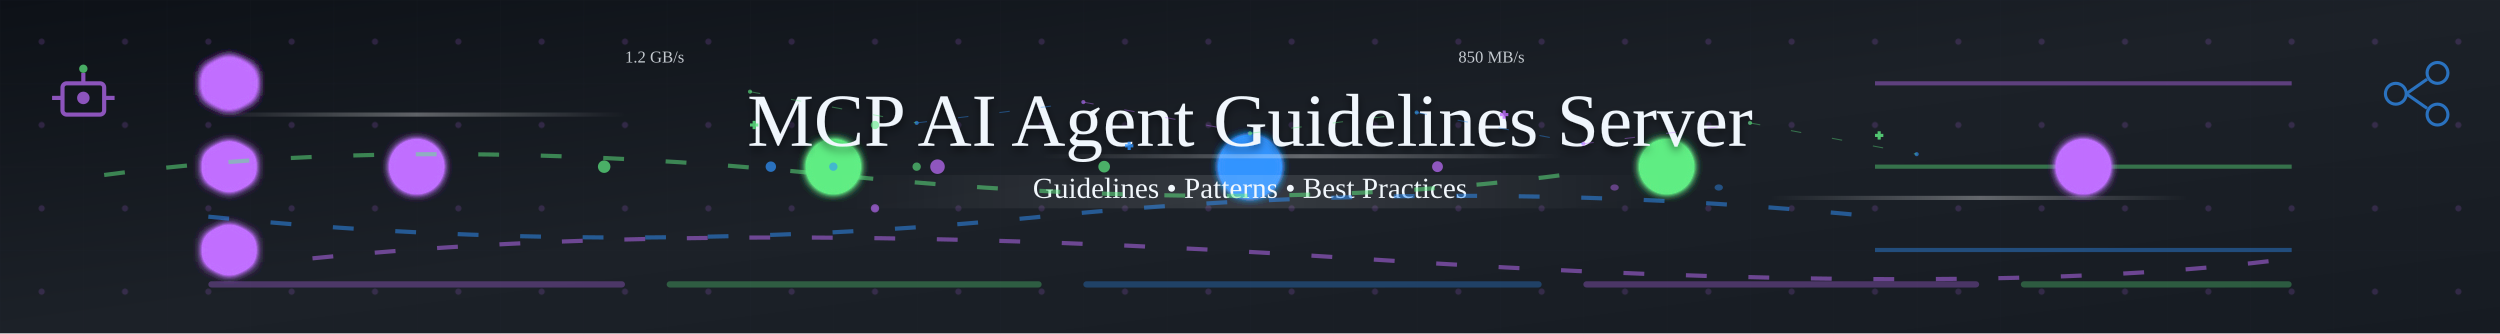
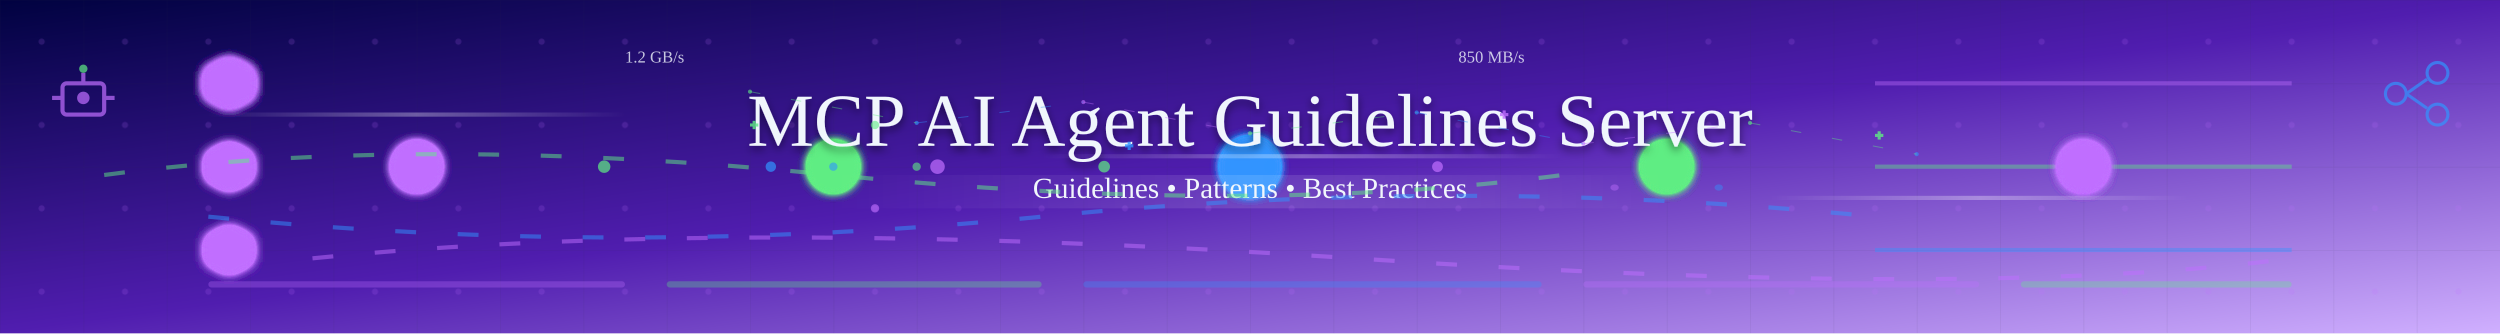
<svg xmlns="http://www.w3.org/2000/svg" width="1200" height="160" viewBox="0 0 1200 160" role="img" aria-label="Data Stream">
  <defs>
    <linearGradient id="bgDataGrad" x1="0%" y1="0%" x2="100%" y2="100%">
-       <stop offset="0%" style="stop-color:#0d1117;stop-opacity:1">
-         <animate attributeName="stop-color" values="#0d1117;#161b22;#0d1117" dur="6.0s" repeatCount="indefinite" />
+       <stop offset="0%" style="stop-color:#000240;stop-opacity:1">
+         <animate attributeName="stop-color" values="#000240;#501DAF;#000240" dur="6.0s" repeatCount="indefinite" />
      </stop>
-       <stop offset="50%" style="stop-color:#1c2128;stop-opacity:1" />
-       <stop offset="100%" style="stop-color:#161b22;stop-opacity:1">
-         <animate attributeName="stop-color" values="#161b22;#0d1117;#161b22" dur="6.0s" repeatCount="indefinite" />
+       <stop offset="50%" style="stop-color:#501DAF;stop-opacity:1" />
+       <stop offset="100%" style="stop-color:#D0B0FF;stop-opacity:1">
+         <animate attributeName="stop-color" values="#000240;#501DAF;#000240" dur="6.0s" repeatCount="indefinite" />
      </stop>
    </linearGradient>
    <radialGradient id="packetGlow" cx="50%" cy="50%" r="50%">
      <stop offset="0%" style="stop-color:#C06EFF;stop-opacity:1" />
      <stop offset="50%" style="stop-color:#5FED83;stop-opacity:0.6" />
      <stop offset="100%" style="stop-color:#3094FF;stop-opacity:0" />
    </radialGradient>
    <filter id="glow" x="-50%" y="-50%" width="200%" height="200%">
      <feGaussianBlur stdDeviation="3" result="blur" />
      <feColorMatrix in="blur" type="matrix" values="1 0 0 0 0  0 1 0 0 0  0 0 1 0 0  0 0 0 8 0" result="glow" />
      <feMerge>
        <feMergeNode in="glow" />
        <feMergeNode in="SourceGraphic" />
      </feMerge>
    </filter>
    <filter id="dropShadow" x="-50%" y="-50%" width="200%" height="200%">
      <feGaussianBlur in="SourceAlpha" stdDeviation="2" />
      <feOffset dx="0" dy="2" result="offsetblur" />
      <feFlood flood-color="#000000" flood-opacity="0.5" />
      <feComposite in2="offsetblur" operator="in" />
      <feMerge>
        <feMergeNode />
        <feMergeNode in="SourceGraphic" />
      </feMerge>
    </filter>
    <linearGradient id="shine04" x1="0%" y1="0%" x2="100%" y2="0%">
      <stop offset="0%" style="stop-color:#ffffff;stop-opacity:0" />
      <stop offset="50%" style="stop-color:#ffffff;stop-opacity:0.8" />
      <stop offset="100%" style="stop-color:#ffffff;stop-opacity:0" />
      <animate attributeName="x1" values="-100%;200%" dur="1.5s" repeatCount="indefinite" />
      <animate attributeName="x2" values="0%;300%" dur="1.5s" repeatCount="indefinite" />
    </linearGradient>
    <pattern id="dataGrid" x="0" y="0" width="40" height="40" patternUnits="userSpaceOnUse">
      <path d="M 0 0 L 40 0 M 0 0 L 0 40" stroke="#30363d" stroke-width="0.5" opacity="0.3" />
      <circle cx="20" cy="20" r="1.5" fill="#C06EFF" opacity="0.4" />
    </pattern>
    <polygon id="hexPacket" points="10,0 20,5 20,15 10,20 0,15 0,5" fill="#C06EFF" />
  </defs>
  <style>
    @media (prefers-color-scheme: dark) {
      .text-primary { fill: #f0f6fc; font-family: 'SF Pro Display', -apple-system, BlinkMacSystemFont, 'Segoe UI', 'Roboto', 'Helvetica Neue', Arial, sans-serif; font-weight: 700; letter-spacing: -0.5px; }
      .text-secondary { fill: #c9d1d9; font-family: 'SF Pro Text', -apple-system, BlinkMacSystemFont, 'Segoe UI', 'Roboto', 'Helvetica Neue', Arial, sans-serif; font-weight: 500; letter-spacing: 0.5px; }
    }
    @media (prefers-color-scheme: light) {
      .text-primary { fill: #24292f; font-family: 'SF Pro Display', -apple-system, BlinkMacSystemFont, 'Segoe UI', 'Roboto', 'Helvetica Neue', Arial, sans-serif; font-weight: 700; letter-spacing: -0.5px; }
      .text-secondary { fill: #1f2328; font-family: 'SF Pro Text', -apple-system, BlinkMacSystemFont, 'Segoe UI', 'Roboto', 'Helvetica Neue', Arial, sans-serif; font-weight: 500; letter-spacing: 0.5px; }
    }
    
    .data-packet { 
      animation: packet-flow 4s linear infinite; 
      filter: url(#glow);
    }
    @keyframes packet-flow {
      0% { opacity: 0; transform: translateX(0) scale(1.0); }
      10% { opacity: 1; transform: translateX(200.0px) scale(2.0); }
      90% { opacity: 1; transform: translateX(1800.0px) scale(2.0); }
      100% { opacity: 0; transform: translateX(2000.0px) scale(1.0); }
    }
    
    .network-node {
      animation: node-pulse 3s cubic-bezier(0.4, 0, 0.2, 1) infinite;
      transform-origin: center;
    }
    @keyframes node-pulse {
      0%, 100% { opacity: 0.5; transform: scale(2.0); }
      50% { opacity: 1; transform: scale(2.4); }
    }
    
    .stream-line {
      stroke-dasharray: 800;
      stroke-dashoffset: 800;
      animation: stream-draw 5s linear infinite;
    }
    @keyframes stream-draw {
      to { stroke-dashoffset: 0; }
    }
    
    .bandwidth-wave {
      animation: wave-move 3s ease-in-out infinite;
    }
    @keyframes wave-move {
      0%, 100% { d: path("M 0 80 Q 200 60, 400 80 T 800 80 T 1200 80"); }
      50% { d: path("M 0 80 Q 200 100, 400 80 T 800 80 T 1200 80"); }
    }
    
    .router-blink {
      animation: router-activity 2s cubic-bezier(0.4, 0, 0.6, 1) infinite;
    }
    @keyframes router-activity {
      0%, 100% { opacity: 0.3; }
      50% { opacity: 1; }
    }
    
    @media (prefers-reduced-motion: reduce) { 
      * { animation: none !important; } 
    }
  
    /* Enhanced header particle effects */
    .h-particle {
      animation: h-particle-rise 5s ease-out infinite;
    }
    @keyframes h-particle-rise {
      0% { opacity: 0; transform: translateY(60px) scale(0); }
      50% { opacity: 1; transform: translateY(30px) scale(2.5); }
      100% { opacity: 0; transform: translateY(0) scale(0); }
    }
    
    .h-sparkle {
      animation: h-sparkle-twinkle 2s ease-in-out infinite;
      transform-origin: center;
    }
    @keyframes h-sparkle-twinkle {
      0%, 100% { opacity: 0; transform: scale(0) rotate(0deg); }
      50% { opacity: 1; transform: scale(3) rotate(180deg); }
    }
    
    /* Energy waves */
    .h-energy {
      stroke-dasharray: 10 20;
      animation: h-energy-pulse 4s linear infinite;
    }
    @keyframes h-energy-pulse {
      to { stroke-dashoffset: -200; }
    }
    
    /* Orbital elements */
    .h-orbit {
      animation: h-orbit-spin 15s linear infinite;
      transform-origin: center;
    }
    @keyframes h-orbit-spin {
      to { transform: rotate(360deg); }
    }
    
    /* Glow intensity */
    .h-glow-intense {
      animation: h-glow-pulse 3s ease-in-out infinite;
    }
    @keyframes h-glow-pulse {
      0%, 100% { filter: drop-shadow(0 0 5px currentColor); opacity: 0.6; }
      50% { filter: drop-shadow(0 0 15px currentColor); opacity: 1; }
    }
    
    /* Beam effect */
    .h-beam {
      animation: h-beam-sweep 5s ease-in-out infinite;
      transform-origin: center;
    }
    @keyframes h-beam-sweep {
      0%, 100% { opacity: 0; transform: scaleX(0); }
      50% { opacity: 0.8; transform: scaleX(4); }
    }
    
    /* Constellation effect */
    .h-star {
      animation: h-star-blink 4s ease-in-out infinite;
    }
    @keyframes h-star-blink {
      0%, 100% { opacity: 0.2; r: 1px; }
      50% { opacity: 1; r: 3px; }
    }
    
    /* Network lines */
    .h-network {
      stroke-dasharray: 5 15;
      animation: h-network-pulse 6s linear infinite;
      opacity: 0.4;
    }
    @keyframes h-network-pulse {
      0%, 100% { opacity: 0.2; }
      50% { opacity: 0.8; stroke-dashoffset: -100; }
    }
    
    </style>
  <rect width="1200" height="160" fill="url(#bgDataGrad)" />
  <rect width="1200" height="160" fill="url(#dataGrid)" opacity="0.4" />
  <path class="stream-line" d="M 100 40 L 1100 40" fill="none" stroke="#C06EFF" stroke-width="2" opacity="0.4" style="animation-delay: 0s" />
  <path class="stream-line" d="M 100 80 L 1100 80" fill="none" stroke="#5FED83" stroke-width="2" opacity="0.4" style="animation-delay: 1s" />
  <path class="stream-line" d="M 100 120 L 1100 120" fill="none" stroke="#3094FF" stroke-width="2" opacity="0.4" style="animation-delay: 2s" />
  <g filter="url(#glow)">
    <circle class="network-node" cx="200" cy="80" r="10" fill="#C06EFF" style="animation-delay: 0s" />
    <circle class="network-node" cx="400" cy="80" r="10" fill="#5FED83" style="animation-delay: 0.5s" />
    <circle class="network-node" cx="600" cy="80" r="12" fill="#3094FF" style="animation-delay: 1s" />
    <circle class="network-node" cx="800" cy="80" r="10" fill="#5FED83" style="animation-delay: 1.5s" />
    <circle class="network-node" cx="1000" cy="80" r="10" fill="#C06EFF" style="animation-delay: 2s" />
  </g>
  <g class="data-packet" transform="translate(100, 30)" style="animation-delay: 0s">
    <use href="#hexPacket" opacity="0.8" />
  </g>
  <g class="data-packet" transform="translate(100, 70)" style="animation-delay: 1s">
    <use href="#hexPacket" fill="#5FED83" opacity="0.8" />
  </g>
  <g class="data-packet" transform="translate(100, 110)" style="animation-delay: 2s">
    <use href="#hexPacket" fill="#3094FF" opacity="0.8" />
  </g>
  <g class="data-packet" transform="translate(100, 30)" style="animation-delay: 3s">
    <use href="#hexPacket" fill="#C06EFF" opacity="0.8" />
  </g>
  <g opacity="0.3">
    <rect x="100" y="135" width="200" height="3" rx="1.5" fill="#C06EFF" />
    <rect x="320" y="135" width="180" height="3" rx="1.5" fill="#5FED83" />
    <rect x="520" y="135" width="220" height="3" rx="1.5" fill="#3094FF" />
    <rect x="760" y="135" width="190" height="3" rx="1.5" fill="#C06EFF" />
    <rect x="970" y="135" width="130" height="3" rx="1.5" fill="#5FED83" />
  </g>
  <g transform="translate(25, 30)" opacity="0.7">
    <rect x="5" y="10" width="20" height="15" rx="2" fill="none" stroke="#C06EFF" stroke-width="2" />
    <circle cx="15" cy="17" r="3" fill="#C06EFF" />
    <line x1="0" y1="17" x2="5" y2="17" stroke="#C06EFF" stroke-width="2" />
    <line x1="25" y1="17" x2="30" y2="17" stroke="#C06EFF" stroke-width="2" />
    <line x1="15" y1="5" x2="15" y2="10" stroke="#C06EFF" stroke-width="2" />
    <circle class="router-blink" cx="15" cy="3" r="2" fill="#5FED83" />
  </g>
  <g transform="translate(1150, 30)" opacity="0.7">
    <circle cx="0" cy="15" r="5" fill="none" stroke="#3094FF" stroke-width="1.5" />
    <circle cx="20" cy="5" r="5" fill="none" stroke="#3094FF" stroke-width="1.5" />
    <circle cx="20" cy="25" r="5" fill="none" stroke="#3094FF" stroke-width="1.5" />
    <line x1="5" y1="15" x2="15" y2="8" stroke="#3094FF" stroke-width="1.5" />
    <line x1="5" y1="15" x2="15" y2="22" stroke="#3094FF" stroke-width="1.5" />
  </g>
  <text x="300" y="30" class="text-secondary" font-size="8" opacity="0.8" fill="#f0f6fc">1.2 GB/s</text>
  <text x="700" y="30" class="text-secondary" font-size="8" opacity="0.8" fill="#f0f6fc">850 MB/s</text>
  <text x="600" y="70" text-anchor="middle" class="text-primary" font-size="36" filter="url(#dropShadow)" fill="#f0f6fc">MCP AI Agent Guidelines Server</text>
  <text x="600" y="95" text-anchor="middle" class="subtitle text-secondary" font-size="14" fill="#f0f6fc">Guidelines • Patterns • Best Practices</text>
  <rect x="400" y="84" width="400" height="16" fill="url(#shine04)" opacity="0.15" />
  <g opacity="0.7">
    <circle class="h-particle" cx="290" cy="80" r="3" fill="#5FED83" style="animation-delay: 0s" />
    <circle class="h-particle" cx="370" cy="80" r="2.5" fill="#3094FF" style="animation-delay: 0.7s" />
    <circle class="h-particle" cx="450" cy="80" r="3.5" fill="#C06EFF" style="animation-delay: 1.4s" />
    <circle class="h-particle" cx="530" cy="80" r="2.8" fill="#5FED83" style="animation-delay: 2.1s" />
    <circle class="h-particle" cx="610" cy="80" r="3.2" fill="#3094FF" style="animation-delay: 2.8s" />
    <circle class="h-particle" cx="690" cy="80" r="2.6" fill="#C06EFF" style="animation-delay: 3.5s" />
  </g>
  <g opacity="0.8">
    <path class="h-sparkle" d="M 360 60 L 364 60 M 362 58 L 362 62" stroke="#5FED83" stroke-width="1.5" style="animation-delay: 0s" />
    <path class="h-sparkle" d="M 540 70 L 544 70 M 542 68 L 542 72" stroke="#3094FF" stroke-width="1.5" style="animation-delay: 0.5s" />
    <path class="h-sparkle" d="M 720 55 L 724 55 M 722 53 L 722 57" stroke="#C06EFF" stroke-width="1.5" style="animation-delay: 1s" />
    <path class="h-sparkle" d="M 900 65 L 904 65 M 902 63 L 902 67" stroke="#5FED83" stroke-width="1.5" style="animation-delay: 1.5s" />
  </g>
  <g opacity="0.5">
    <path class="h-energy" d="M 50 84 Q 200 64, 400 84 T 750 84" stroke="#5FED83" stroke-width="2" fill="none" style="animation-delay: 0s" />
    <path class="h-energy" d="M 100 104 Q 300 124, 500 104 T 900 104" stroke="#3094FF" stroke-width="2" fill="none" style="animation-delay: 1s" />
    <path class="h-energy" d="M 150 124 Q 350 104, 650 124 T 1100 124" stroke="#C06EFF" stroke-width="2" fill="none" style="animation-delay: 2s" />
  </g>
  <g opacity="0.6">
    <g class="h-orbit" transform="translate(420, 80)">
      <circle cx="20" cy="0" r="2" fill="#5FED83" />
      <circle cx="-20" cy="0" r="2" fill="#3094FF" />
      <circle cx="0" cy="20" r="2" fill="#C06EFF" />
      <circle cx="0" cy="-20" r="2" fill="#5FED83" />
    </g>
    <g class="h-orbit" transform="translate(800, 90)" style="animation-direction: reverse; animation-duration: 20s;">
      <ellipse cx="25" cy="0" rx="2" ry="1.5" fill="#3094FF" opacity="0.7" />
      <ellipse cx="-25" cy="0" rx="2" ry="1.5" fill="#C06EFF" opacity="0.7" />
    </g>
  </g>
  <g opacity="0.4">
    <rect class="h-beam" x="100" y="54" width="200" height="2" fill="url(#shine04)" style="animation-delay: 0s" />
    <rect class="h-beam" x="500" y="74" width="250" height="2" fill="url(#shine04)" style="animation-delay: 1.5s" />
    <rect class="h-beam" x="850" y="94" width="200" height="2" fill="url(#shine04)" style="animation-delay: 3s" />
  </g>
  <g class="h-glow-intense" opacity="0.6">
    <circle class="h-star" cx="360" cy="44" r="1" fill="#5FED83" style="animation-delay: 0s" />
    <circle class="h-star" cx="440" cy="59" r="1" fill="#3094FF" style="animation-delay: 0.4s" />
    <circle class="h-star" cx="520" cy="49" r="1" fill="#C06EFF" style="animation-delay: 0.8s" />
    <circle class="h-star" cx="600" cy="64" r="1" fill="#5FED83" style="animation-delay: 1.2s" />
    <circle class="h-star" cx="680" cy="54" r="1" fill="#3094FF" style="animation-delay: 1.6s" />
    <circle class="h-star" cx="760" cy="69" r="1" fill="#C06EFF" style="animation-delay: 2s" />
    <circle class="h-star" cx="840" cy="59" r="1" fill="#5FED83" style="animation-delay: 2.4s" />
    <circle class="h-star" cx="920" cy="74" r="1" fill="#3094FF" style="animation-delay: 2.8s" />
  </g>
  <g class="h-network">
    <line x1="360" y1="44" x2="440" y2="59" stroke="#5FED83" stroke-width="0.5" />
    <line x1="440" y1="59" x2="520" y2="49" stroke="#3094FF" stroke-width="0.5" />
    <line x1="520" y1="49" x2="600" y2="64" stroke="#C06EFF" stroke-width="0.5" />
    <line x1="600" y1="64" x2="680" y2="54" stroke="#5FED83" stroke-width="0.5" />
    <line x1="680" y1="54" x2="760" y2="69" stroke="#3094FF" stroke-width="0.5" />
    <line x1="760" y1="69" x2="840" y2="59" stroke="#C06EFF" stroke-width="0.5" />
    <line x1="840" y1="59" x2="920" y2="74" stroke="#5FED83" stroke-width="0.5" />
  </g>
</svg>
